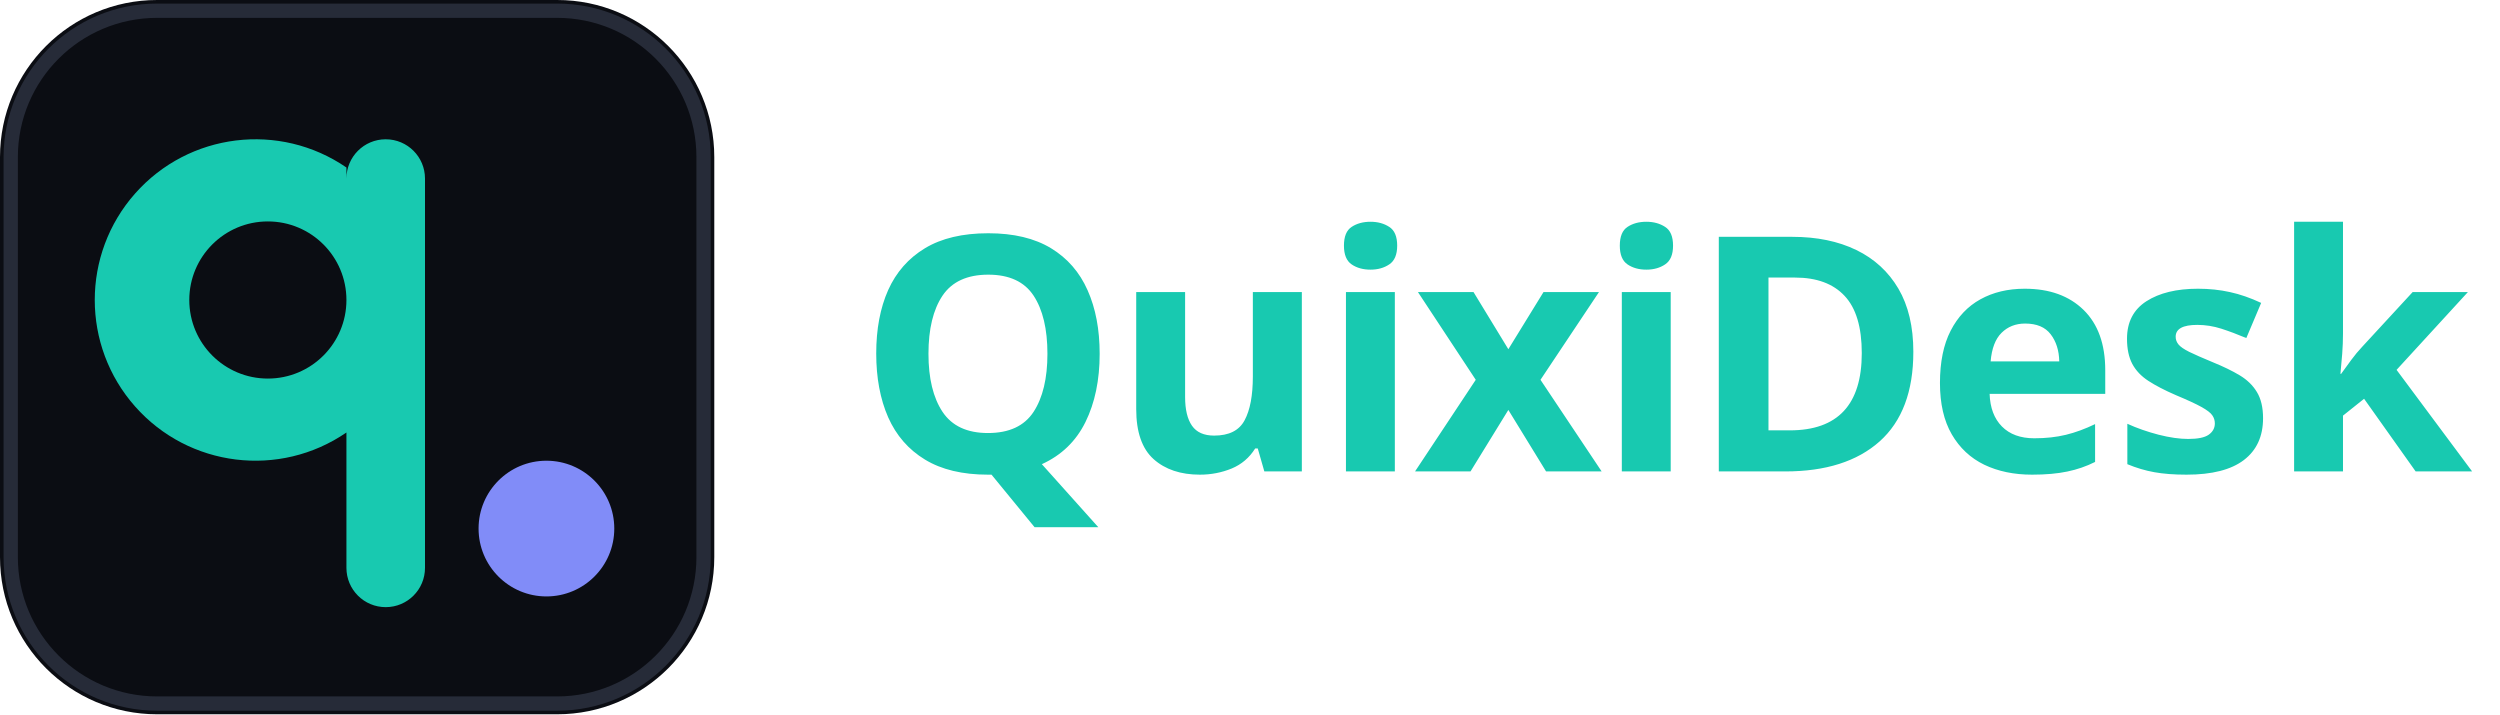
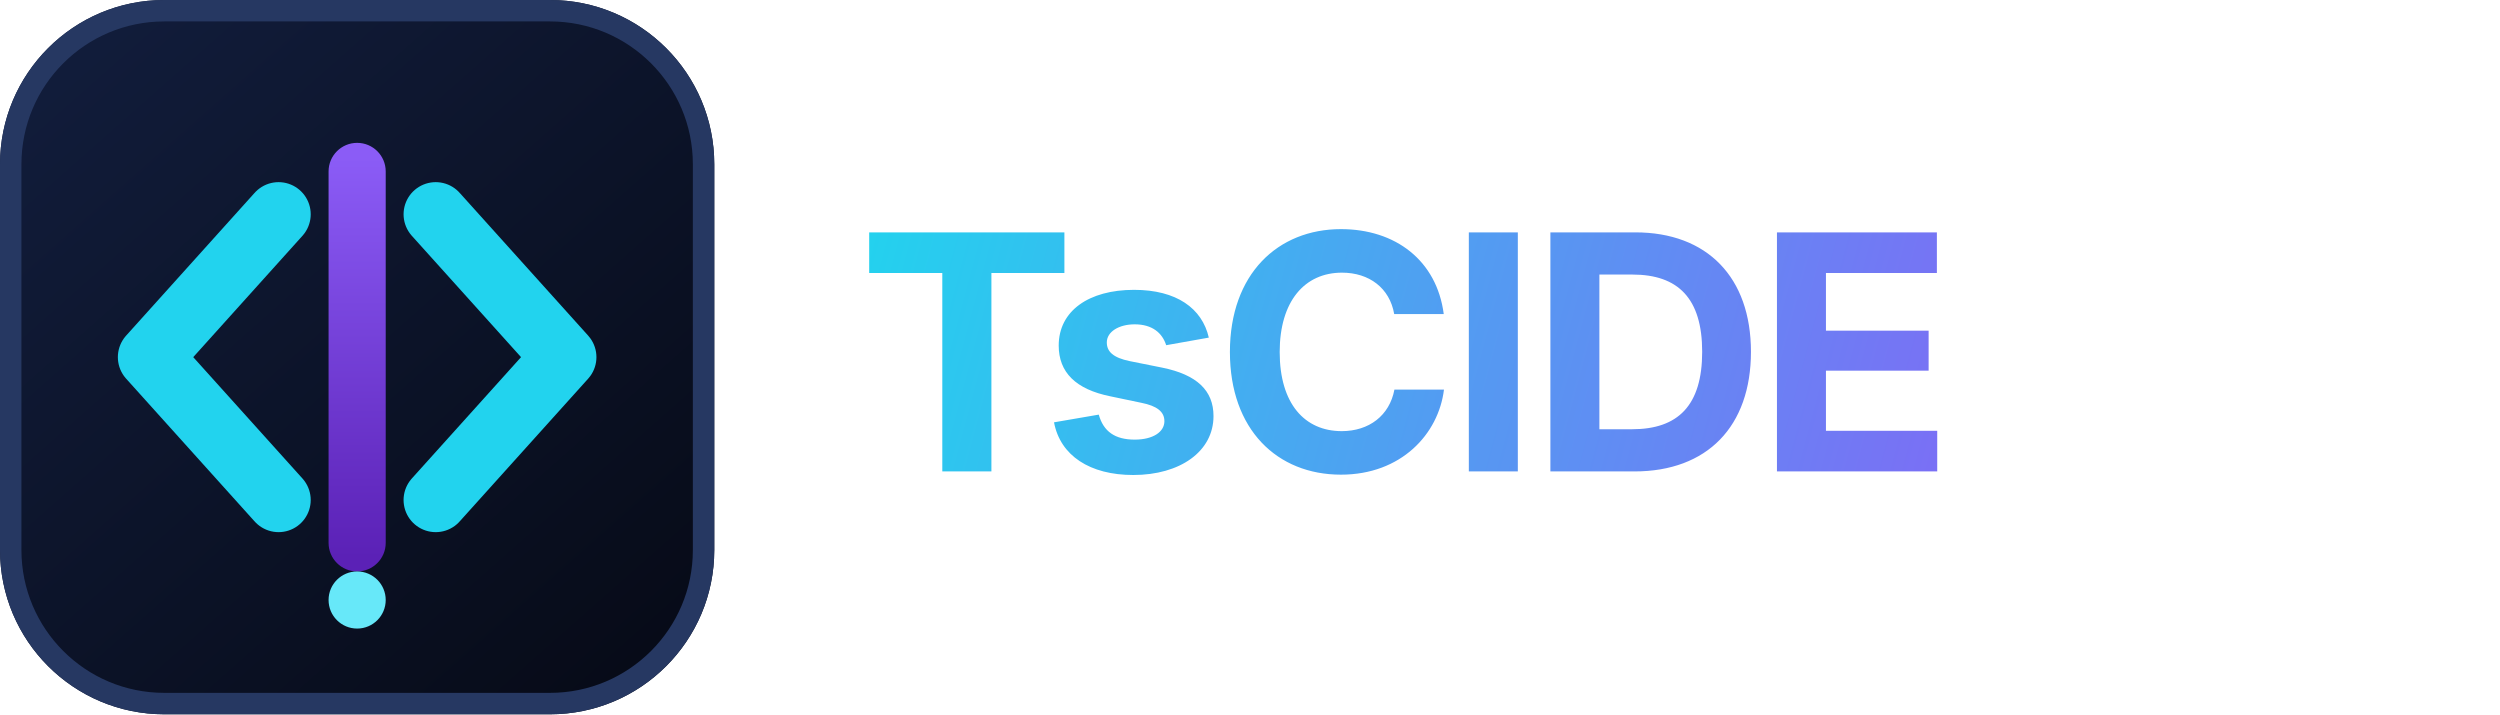
- <svg xmlns="http://www.w3.org/2000/svg" width="350" height="100" viewBox="0 0 350 100">
-   <rect width="100" height="100" rx="22" fill="#0B0D13" />
-   <rect x="1.5" y="1.5" width="97" height="97" rx="20.5" stroke="#262B38" stroke-width="2" fill="none" />
-   <path fill="#18C9B0" fill-rule="evenodd" clip-rule="evenodd" d="M 48.5 25 C 48.5 21.96 50.96 19.5 54 19.5 C 57.04 19.5 59.5 21.96 59.5 25 L 59.5 79.5 C 59.5 82.54 57.04 85 54 85 C 50.96 85 48.5 82.54 48.5 79.5 L 48.5 60.55 A 22.5 22.5 0 1 1 48.5 23.45 Z M 37.5 31 A 11 11 0 1 0 37.5 53 A 11 11 0 1 0 37.5 31 Z" />
-   <circle cx="76.5" cy="74" r="9.5" fill="#818CF8" />
-   <text x="120" y="66" font-family="system-ui,sans-serif" font-weight="650" font-size="46" letter-spacing="-1" fill="#18C9B0">QuixiDesk</text>
+ <svg xmlns="http://www.w3.org/2000/svg" width="350" height="100" viewBox="0 0 350 100" fill="none">
+   <defs>
+     <linearGradient id="bg" x1="12" y1="8" x2="88" y2="94" gradientUnits="userSpaceOnUse">
+       <stop stop-color="#111C3A" />
+       <stop offset="1" stop-color="#070B18" />
+     </linearGradient>
+     <linearGradient id="cursor" x1="50" y1="22" x2="50" y2="78" gradientUnits="userSpaceOnUse">
+       <stop stop-color="#8B5CF6" />
+       <stop offset="1" stop-color="#5B21B6" />
+     </linearGradient>
+     <linearGradient id="word" x1="120" y1="28" x2="300" y2="76" gradientUnits="userSpaceOnUse">
+       <stop stop-color="#22D3EE" />
+       <stop offset="1" stop-color="#8B5CF6" />
+     </linearGradient>
+   </defs>
+   <rect width="100" height="100" rx="23" fill="url(#bg)" />
+   <rect x="1.5" y="1.5" width="97" height="97" rx="21.5" stroke="#263862" stroke-width="3" />
+   <path d="M39 30 21 50l18 20M61 30l18 20-18 20" stroke="#22D3EE" stroke-width="9" stroke-linecap="round" stroke-linejoin="round" />
+   <rect x="46" y="20" width="8" height="60" rx="4" fill="url(#cursor)" />
+   <circle cx="50" cy="84" r="4" fill="#67E8F9" />
+   <text x="120" y="66" font-family="system-ui,-apple-system,'Segoe UI',sans-serif" font-weight="720" font-size="46" letter-spacing="-1.5" fill="url(#word)">TsCIDE</text>
</svg>
